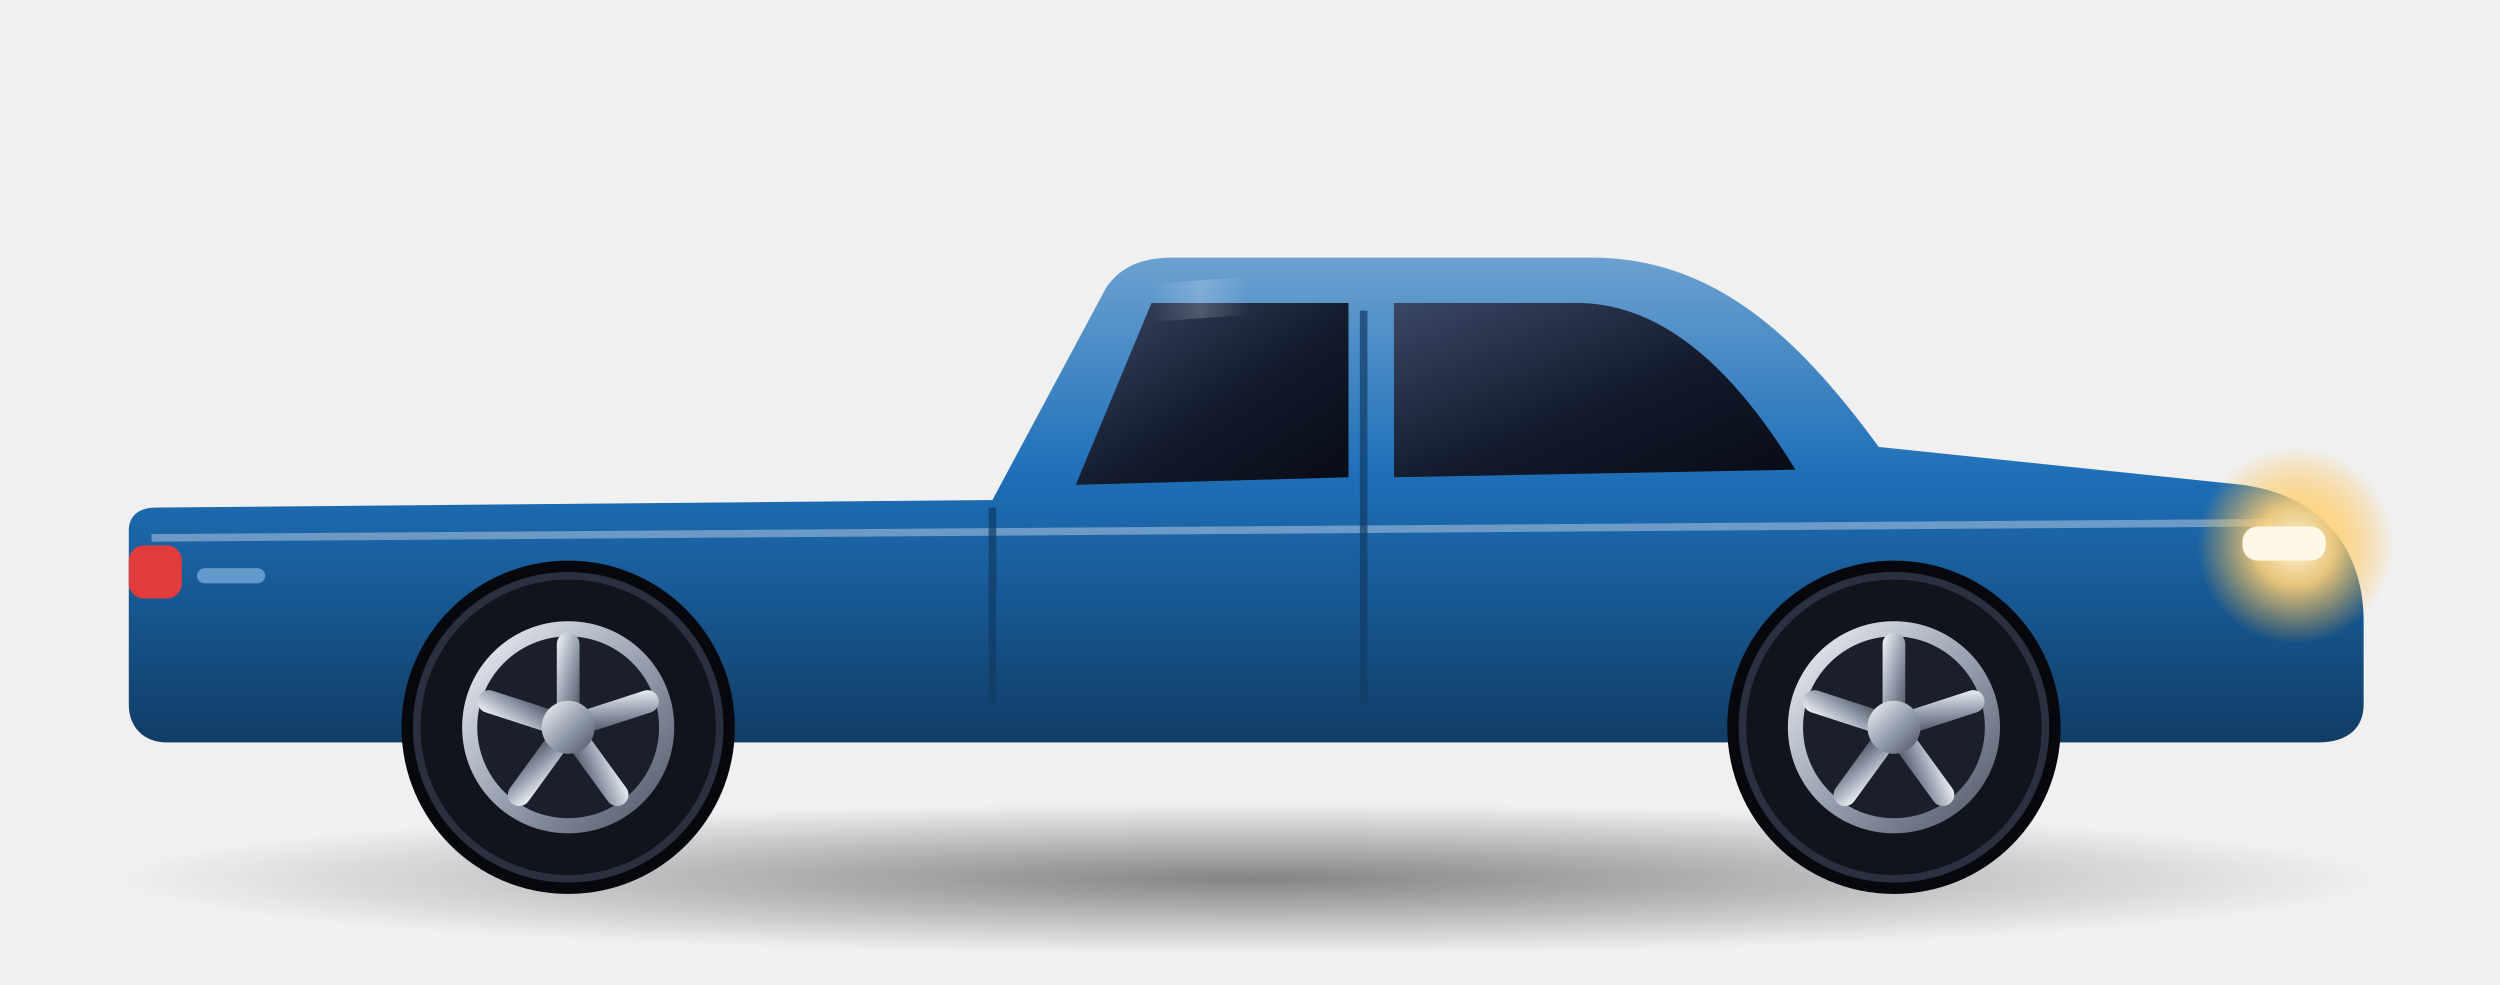
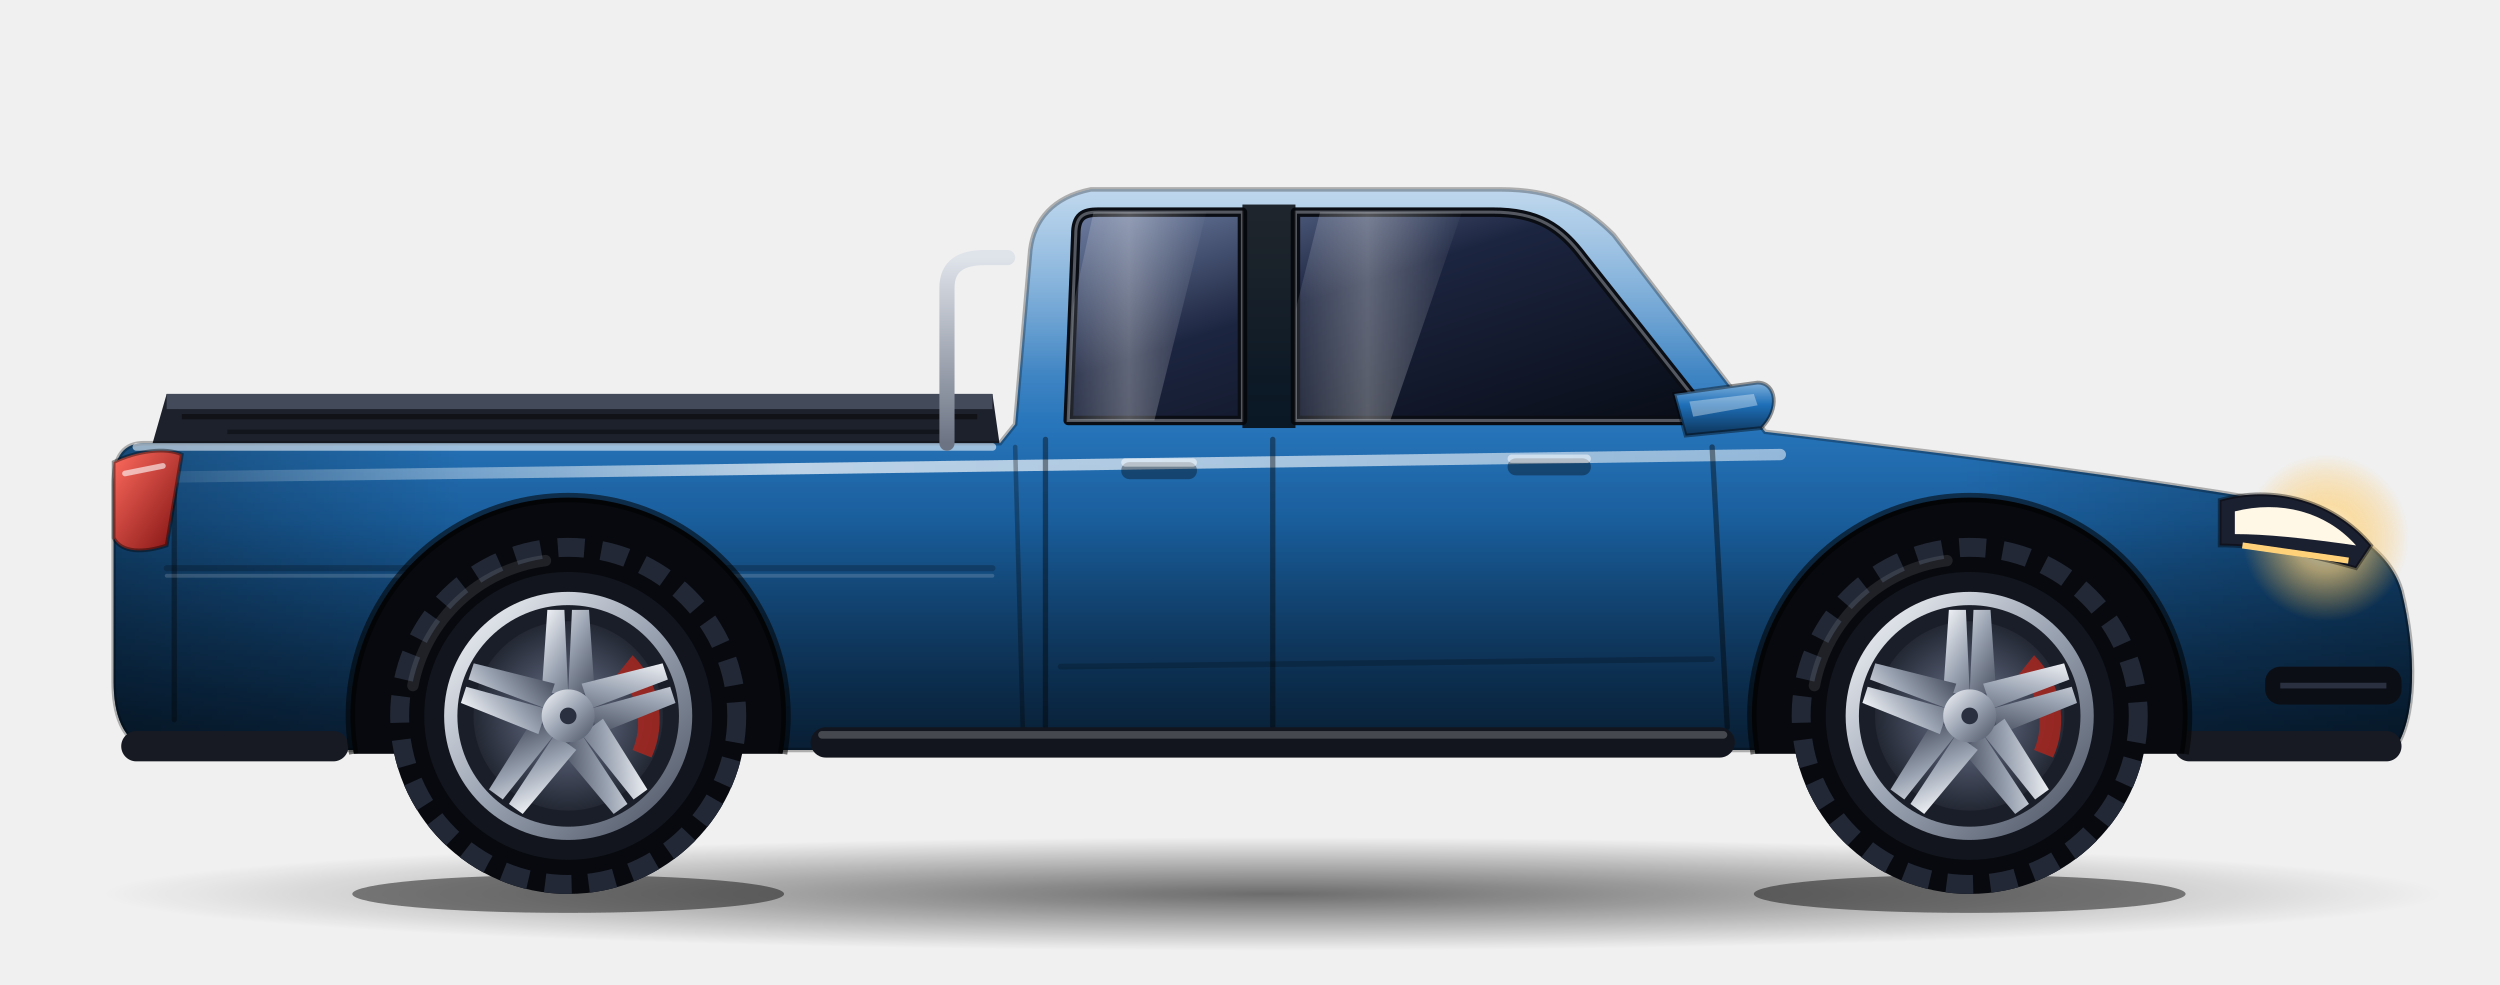
<svg xmlns="http://www.w3.org/2000/svg" viewBox="0 0 660 260" role="img" aria-label="Illustration de véhicule">
  <defs>
-     <linearGradient id="b3" x1="0" y1="0" x2="0" y2="1">
-       <stop offset="0" stop-color="#6ca1d0" />
-       <stop offset=".45" stop-color="#1E6FB8" />
-       <stop offset="1" stop-color="#103d65" />
+     <linearGradient id="ab" x1="0" y1="0" x2="0" y2="1">
+       <stop offset="0" stop-color="#7fb0dc" />
+       <stop offset=".42" stop-color="#1E6FB8" />
+       <stop offset="1" stop-color="#0d3358" />
    </linearGradient>
-     <linearGradient id="g3" x1="0" y1="0" x2="1" y2="1">
-       <stop offset="0" stop-color="#3a4766" />
-       <stop offset=".55" stop-color="#121a2c" />
-       <stop offset="1" stop-color="#070b14" />
+     <linearGradient id="ash" x1="0" y1="0" x2="0" y2="1">
+       <stop offset="0" stop-color="#fff" stop-opacity=".5" />
+       <stop offset=".55" stop-color="#fff" stop-opacity=".06" />
+       <stop offset="1" stop-color="#fff" stop-opacity="0" />
    </linearGradient>
-     <linearGradient id="rim3" x1="0" y1="0" x2="1" y2="1">
-       <stop offset="0" stop-color="#f4f6f9" />
+     <linearGradient id="alo" x1="0" y1="0" x2="0" y2="1">
+       <stop offset="0" stop-color="#000" stop-opacity="0" />
+       <stop offset="1" stop-color="#000" stop-opacity=".48" />
+     </linearGradient>
+     <linearGradient id="aed" gradientUnits="userSpaceOnUse" x1="24" y1="0" x2="640" y2="0">
+       <stop offset="0" stop-color="#000" stop-opacity=".34" />
+       <stop offset=".16" stop-color="#000" stop-opacity="0" />
+       <stop offset=".8" stop-color="#000" stop-opacity="0" />
+       <stop offset="1" stop-color="#000" stop-opacity=".3" />
+     </linearGradient>
+     <linearGradient id="ahl" gradientUnits="userSpaceOnUse" x1="24" y1="0" x2="640" y2="0">
+       <stop offset="0" stop-color="#fff" stop-opacity="0" />
+       <stop offset=".3" stop-color="#fff" stop-opacity=".7" />
+       <stop offset=".75" stop-color="#fff" stop-opacity=".5" />
+       <stop offset="1" stop-color="#fff" stop-opacity="0" />
+     </linearGradient>
+     <linearGradient id="ag" x1="0" y1="0" x2="1" y2="1">
+       <stop offset="0" stop-color="#6f7fa3" />
+       <stop offset=".4" stop-color="#1c2540" />
+       <stop offset="1" stop-color="#080c16" />
+     </linearGradient>
+     <linearGradient id="agr" x1="0" y1="0" x2="1" y2="0">
+       <stop offset="0" stop-color="#fff" stop-opacity="0" />
+       <stop offset=".5" stop-color="#fff" stop-opacity=".30" />
+       <stop offset="1" stop-color="#fff" stop-opacity="0" />
+     </linearGradient>
+     <linearGradient id="arm" x1="0" y1="0" x2="1" y2="1">
+       <stop offset="0" stop-color="#f6f8fb" />
      <stop offset=".5" stop-color="#9aa3b2" />
      <stop offset="1" stop-color="#4b5363" />
    </linearGradient>
-     <radialGradient id="s3" cx=".5" cy=".5" r=".5">
-       <stop offset="0" stop-color="#000" stop-opacity=".45" />
+     <radialGradient id="abr" cx=".5" cy=".5" r=".5">
+       <stop offset=".5" stop-color="#4a5163" />
+       <stop offset="1" stop-color="#232834" />
+     </radialGradient>
+     <radialGradient id="as" cx=".5" cy=".5" r=".5">
+       <stop offset="0" stop-color="#000" stop-opacity=".55" />
+       <stop offset=".6" stop-color="#000" stop-opacity=".22" />
      <stop offset="1" stop-color="#000" stop-opacity="0" />
    </radialGradient>
-     <radialGradient id="l3" cx=".5" cy=".5" r=".5">
+     <radialGradient id="al" cx=".5" cy=".5" r=".5">
      <stop offset="0" stop-color="#fff6d8" />
-       <stop offset=".4" stop-color="#ffd27a" stop-opacity=".9" />
+       <stop offset=".4" stop-color="#ffd27a" stop-opacity=".85" />
      <stop offset="1" stop-color="#ffb938" stop-opacity="0" />
    </radialGradient>
-     <linearGradient id="r3" x1="0" y1="0" x2="1" y2="0">
-       <stop offset="0" stop-color="#fff" stop-opacity="0" />
-       <stop offset=".5" stop-color="#fff" stop-opacity=".55" />
-       <stop offset="1" stop-color="#fff" stop-opacity="0" />
+     <linearGradient id="atl" x1="0" y1="0" x2="1" y2="1">
+       <stop offset="0" stop-color="#ff6b5e" />
+       <stop offset="1" stop-color="#7d1010" />
+     </linearGradient>
+     <linearGradient id="amt" x1="0" y1="0" x2="0" y2="1">
+       <stop offset="0" stop-color="#dfe3ea" />
+       <stop offset="1" stop-color="#6c7484" />
    </linearGradient>
  </defs>
-   <ellipse cx="330" cy="232" rx="300" ry="20" fill="url(#s3)" />
-   <path d="M34 186 L34 140 C34 136 37 134 41 134 L262 132 L292 76 C296 70 302 68 310 68 L420 68 C452 68 474 88 496 118 L592 128 C614 131 624 146 624 164 L624 186 C624 192 620 196 612 196 L44 196 C38 196 34 192 34 186 Z" fill="url(#b3)" />
-   <path d="M304 80 L356 80 L356 126 L284 128 Z" fill="url(#g3)" />
-   <path d="M368 80 L418 80 C440 81 458 98 474 124 L368 126 Z" fill="url(#g3)" />
-   <path d="M304 80 L330 78" stroke="url(#r3)" stroke-width="10" opacity=".35" />
-   <path d="M40 142 L600 138" stroke="#fff" stroke-opacity=".35" stroke-width="2" fill="none" />
-   <path d="M360 82 L360 186 M262 134 L262 186" stroke="#103d65" stroke-opacity=".7" stroke-width="2" fill="none" />
-   <rect x="82" y="150" width="18" height="4" rx="2" transform="translate(-30 0)" fill="#6ca1d0" opacity=".9" />
-   <circle cx="606" cy="144" r="26" fill="url(#l3)" />
-   <rect x="592" y="139" width="22" height="9" rx="4" fill="#fff8e6" />
-   <rect x="34" y="144" width="14" height="14" rx="4" fill="#e23b3b" />
-   <g transform="translate(150 192)">
-     <circle r="44" fill="#06080d" />
-     <circle r="40" fill="#11141c" />
-     <circle r="28" fill="url(#rim3)" />
-     <circle r="24" fill="#1a1f2b" />
-     <rect x="-3" y="-25" width="6" height="22" rx="3" fill="url(#rim3)" transform="rotate(0)" />
-     <rect x="-3" y="-25" width="6" height="22" rx="3" fill="url(#rim3)" transform="rotate(72)" />
-     <rect x="-3" y="-25" width="6" height="22" rx="3" fill="url(#rim3)" transform="rotate(144)" />
-     <rect x="-3" y="-25" width="6" height="22" rx="3" fill="url(#rim3)" transform="rotate(216)" />
-     <rect x="-3" y="-25" width="6" height="22" rx="3" fill="url(#rim3)" transform="rotate(288)" />
-     <circle r="7" fill="url(#rim3)" />
-     <circle r="40" fill="none" stroke="#2a3040" stroke-width="2" />
+   <ellipse cx="336.0" cy="236" rx="314.0" ry="15" fill="url(#as)" />
+   <ellipse cx="150" cy="236" rx="57" ry="5" fill="#000" opacity=".45" />
+   <ellipse cx="520" cy="236" rx="57" ry="5" fill="#000" opacity=".45" />
+   <path d="M44 104 L262 104 L264 118 L40 118Z" fill="#1d212b" />
+   <path d="M44 104 L262 104 L262 108 L44 108Z" fill="#434a5a" />
+   <path d="M48 110 L258 110" stroke="#000" stroke-opacity=".45" stroke-width="1.4" />
+   <path d="M60 114 L250 114" stroke="#000" stroke-opacity=".35" stroke-width="1.2" />
+   <path d="M30 118 L30 100 M262 118 L262 96" stroke="#2a3040" stroke-width="0" />
+   <clipPath id="abc">
+     <path d="M40 198 C32 196 30 188 30 180 L30 128 C30 120 33 117 38 117 L264 117 L268 112 L272 66 C273 58 278 52 288 50 L396 50 C410 50 418 54 426 62 L466 114 C500 118 548 124 586 130 C612 134 630 142 634 156 C638 172 638 190 632 198 L575.3 198 A56 56 0 1 0 464.7 198 L205.3 198 A56 56 0 1 0 94.7 198 Z" />
+   </clipPath>
+   <path d="M40 198 C32 196 30 188 30 180 L30 128 C30 120 33 117 38 117 L264 117 L268 112 L272 66 C273 58 278 52 288 50 L396 50 C410 50 418 54 426 62 L466 114 C500 118 548 124 586 130 C612 134 630 142 634 156 C638 172 638 190 632 198 L575.3 198 A56 56 0 1 0 464.7 198 L205.3 198 A56 56 0 1 0 94.7 198 Z" fill="url(#ab)" />
+   <g clip-path="url(#abc)">
+     <rect x="0" y="50" width="660" height="89" fill="url(#ash)" />
+     <rect x="0" y="138" width="660" height="70" fill="url(#alo)" />
+     <rect x="0" y="0" width="660" height="260" fill="url(#aed)" />
+     <path d="M40 126 C200 124 330 122 470 120" fill="none" stroke="url(#ahl)" stroke-width="3" stroke-linecap="round" />
  </g>
-   <g transform="translate(500 192)">
-     <circle r="44" fill="#06080d" />
-     <circle r="40" fill="#11141c" />
-     <circle r="28" fill="url(#rim3)" />
-     <circle r="24" fill="#1a1f2b" />
-     <rect x="-3" y="-25" width="6" height="22" rx="3" fill="url(#rim3)" transform="rotate(0)" />
-     <rect x="-3" y="-25" width="6" height="22" rx="3" fill="url(#rim3)" transform="rotate(72)" />
-     <rect x="-3" y="-25" width="6" height="22" rx="3" fill="url(#rim3)" transform="rotate(144)" />
-     <rect x="-3" y="-25" width="6" height="22" rx="3" fill="url(#rim3)" transform="rotate(216)" />
-     <rect x="-3" y="-25" width="6" height="22" rx="3" fill="url(#rim3)" transform="rotate(288)" />
-     <circle r="7" fill="url(#rim3)" />
-     <circle r="40" fill="none" stroke="#2a3040" stroke-width="2" />
+   <path d="M40 198 C32 196 30 188 30 180 L30 128 C30 120 33 117 38 117 L264 117 L268 112 L272 66 C273 58 278 52 288 50 L396 50 C410 50 418 54 426 62 L466 114 C500 118 548 124 586 130 C612 134 630 142 634 156 C638 172 638 190 632 198 L575.3 198 A56 56 0 1 0 464.7 198 L205.3 198 A56 56 0 1 0 94.7 198 Z" fill="none" stroke="#000" stroke-opacity=".28" stroke-width="1.2" />
+   <path d="M36 118 L262 118" stroke="#fff" stroke-opacity=".55" stroke-width="2" stroke-linecap="round" />
+   <clipPath id="agc">
+     <path d="M284 62 C284 57 286 56 290 56 L328 56 L328 111 L282 111Z M342 56 L394 56 C406 56 412 60 418 68 L452 111 L342 111Z" />
+   </clipPath>
+   <path d="M284 62 C284 57 286 56 290 56 L328 56 L328 111 L282 111Z M342 56 L394 56 C406 56 412 60 418 68 L452 111 L342 111Z" fill="url(#ag)" stroke="#0a0d14" stroke-width="2.5" stroke-linejoin="round" />
+   <g clip-path="url(#agc)">
+     <path d="M290 50 L320 50 L304 114 L276 114Z" fill="url(#agr)" />
+     <path d="M350 50 L388 50 L366 114 L334 114Z" fill="url(#agr)" />
+   </g>
+   <path d="M284 62 C284 57 286 56 290 56 L328 56 L328 111 L282 111Z M342 56 L394 56 C406 56 412 60 418 68 L452 111 L342 111Z" fill="none" stroke="#dfe5ee" stroke-opacity=".35" stroke-width=".8" />
+   <path d="M328 54 L342 54 L342 113 L328 113Z" fill="#05070b" opacity=".85" />
+   <path d="M336 116 L336 192" fill="none" stroke="#000" stroke-opacity="0.4" stroke-width="1.4" stroke-linecap="round" />
+   <path d="M276 116 L276 192" fill="none" stroke="#000" stroke-opacity="0.4" stroke-width="1.4" stroke-linecap="round" />
+   <path d="M452 118 L456 192" fill="none" stroke="#000" stroke-opacity="0.4" stroke-width="1.4" stroke-linecap="round" />
+   <path d="M46 124 L46 190" fill="none" stroke="#000" stroke-opacity="0.35" stroke-width="1.4" stroke-linecap="round" />
+   <path d="M268 118 L270 192" fill="none" stroke="#000" stroke-opacity="0.3" stroke-width="1.2" stroke-linecap="round" />
+   <path d="M44 150 L262 150" fill="none" stroke="#000" stroke-opacity="0.22" stroke-width="1.6" stroke-linecap="round" />
+   <path d="M44 152 L262 152" fill="none" stroke="#fff" stroke-opacity="0.16" stroke-width="1" stroke-linecap="round" />
+   <path d="M280 176 L452 174" fill="none" stroke="#000" stroke-opacity="0.2" stroke-width="1.5" stroke-linecap="round" />
+   <rect x="296" y="122" width="20" height="4.5" rx="2.2" fill="#000" fill-opacity=".35" />
+   <rect x="296" y="121" width="20" height="2.2" rx="1.1" fill="#fff" fill-opacity=".5" />
+   <rect x="398" y="121" width="22" height="4.5" rx="2.2" fill="#000" fill-opacity=".35" />
+   <rect x="398" y="120" width="22" height="2.2" rx="1.1" fill="#fff" fill-opacity=".5" />
+   <path d="M442 104 L464 101 C469 101 470 108 465 113 L445 115Z" fill="url(#ab)" />
+   <path d="M442 104 L464 101 C469 101 470 108 465 113 L445 115Z" fill="none" stroke="#000" stroke-opacity=".4" stroke-width="1" />
+   <path d="M446 106 L463 104 L464 107L447 110Z" fill="#fff" fill-opacity=".35" />
+   <path d="M250 117 L250 76 C250 70 254 68 260 68 L266 68" stroke="url(#amt)" stroke-width="4" fill="none" stroke-linecap="round" />
+   <rect x="34" y="130" width="12" height="6" rx="3" fill="#000" fill-opacity=".35" />
+   <path d="M36 197 L88 197" stroke="#171a22" stroke-width="8" stroke-linecap="round" />
+   <path d="M630 197 L578 197" stroke="#171a22" stroke-width="8" stroke-linecap="round" />
+   <rect x="214" y="192" width="244" height="8" rx="4" fill="#12151d" />
+   <rect x="216" y="193" width="240" height="2" rx="1" fill="#fff" fill-opacity=".22" />
+   <rect x="598" y="176" width="36" height="10" rx="4" fill="#0b0e15" />
+   <path d="M602 181 H630" stroke="#2a3040" stroke-width="1.5" />
+   <circle cx="614" cy="142" r="22" fill="url(#al)" opacity=".75" />
+   <path d="M586 132 C600 128 616 132 626 144 L622 150 C608 146 596 144 586 144Z" fill="#1b2030" stroke="#000" stroke-opacity=".4" stroke-width="1" />
+   <path d="M590 135 C602 132 614 135 622 144 C608 142 598 141 590 141Z" fill="#fff8e6" />
+   <path d="M592 144 L620 148" stroke="#ffd27a" stroke-width="1.6" />
+   <path d="M30 122 C36 119 44 118 48 120 L44 144 C38 146 32 146 30 142Z" fill="url(#atl)" stroke="#000" stroke-opacity=".4" stroke-width="1" />
+   <path d="M33 125 L43 123" stroke="#fff" stroke-opacity=".6" stroke-width="1.5" stroke-linecap="round" />
+   <path d="M93.4 199 A57.5 57.5 0 1 1 206.6 199 Z" fill="#07090e" />
+   <path d="M93.4 199 A57.5 57.5 0 1 1 206.6 199" fill="none" stroke="#000" stroke-opacity=".55" stroke-width="2.5" />
+   <g transform="translate(150 189)">
+     <circle r="47" fill="#07090e" />
+     <circle r="44.5" fill="none" stroke="#222836" stroke-width="5" stroke-dasharray="7 4.5" />
+     <circle r="38" fill="#12151d" />
+     <path d="M-41 -8 A41 41 0 0 1 -6 -41" fill="none" stroke="#fff" stroke-opacity=".10" stroke-width="3" stroke-linecap="round" />
+     <circle r="31" fill="#1a1e28" />
+     <circle r="25" fill="url(#abr)" />
+     <path d="M17 -16 A24 24 0 0 1 22 11 L17 9 A18 18 0 0 0 13 -11Z" fill="#a8261f" opacity=".85" />
+     <g transform="rotate(0)">
+       <path d="M-7 -6 L-5.5 -28 L-1 -28 L0 -6Z M7 -6 L5.5 -28 L1 -28 L0 -6Z" fill="url(#arm)" />
+     </g>
+     <g transform="rotate(72)">
+       <path d="M-7 -6 L-5.5 -28 L-1 -28 L0 -6Z M7 -6 L5.5 -28 L1 -28 L0 -6Z" fill="url(#arm)" />
+     </g>
+     <g transform="rotate(144)">
+       <path d="M-7 -6 L-5.5 -28 L-1 -28 L0 -6Z M7 -6 L5.5 -28 L1 -28 L0 -6Z" fill="url(#arm)" />
+     </g>
+     <g transform="rotate(216)">
+       <path d="M-7 -6 L-5.5 -28 L-1 -28 L0 -6Z M7 -6 L5.5 -28 L1 -28 L0 -6Z" fill="url(#arm)" />
+     </g>
+     <g transform="rotate(288)">
+       <path d="M-7 -6 L-5.5 -28 L-1 -28 L0 -6Z M7 -6 L5.5 -28 L1 -28 L0 -6Z" fill="url(#arm)" />
+     </g>
+     <circle r="31" fill="none" stroke="url(#arm)" stroke-width="3.5" />
+     <circle r="7" fill="url(#arm)" />
+     <circle r="2.2" fill="#2a3040" />
+   </g>
+   <path d="M463.4 199 A57.5 57.5 0 1 1 576.6 199 Z" fill="#07090e" />
+   <path d="M463.4 199 A57.5 57.5 0 1 1 576.6 199" fill="none" stroke="#000" stroke-opacity=".55" stroke-width="2.5" />
+   <g transform="translate(520 189)">
+     <circle r="47" fill="#07090e" />
+     <circle r="44.5" fill="none" stroke="#222836" stroke-width="5" stroke-dasharray="7 4.5" />
+     <circle r="38" fill="#12151d" />
+     <path d="M-41 -8 A41 41 0 0 1 -6 -41" fill="none" stroke="#fff" stroke-opacity=".10" stroke-width="3" stroke-linecap="round" />
+     <circle r="31" fill="#1a1e28" />
+     <circle r="25" fill="url(#abr)" />
+     <path d="M17 -16 A24 24 0 0 1 22 11 L17 9 A18 18 0 0 0 13 -11Z" fill="#a8261f" opacity=".85" />
+     <g transform="rotate(0)">
+       <path d="M-7 -6 L-5.5 -28 L-1 -28 L0 -6Z M7 -6 L5.5 -28 L1 -28 L0 -6Z" fill="url(#arm)" />
+     </g>
+     <g transform="rotate(72)">
+       <path d="M-7 -6 L-5.5 -28 L-1 -28 L0 -6Z M7 -6 L5.5 -28 L1 -28 L0 -6Z" fill="url(#arm)" />
+     </g>
+     <g transform="rotate(144)">
+       <path d="M-7 -6 L-5.5 -28 L-1 -28 L0 -6Z M7 -6 L5.5 -28 L1 -28 L0 -6Z" fill="url(#arm)" />
+     </g>
+     <g transform="rotate(216)">
+       <path d="M-7 -6 L-5.5 -28 L-1 -28 L0 -6Z M7 -6 L5.5 -28 L1 -28 L0 -6Z" fill="url(#arm)" />
+     </g>
+     <g transform="rotate(288)">
+       <path d="M-7 -6 L-5.5 -28 L-1 -28 L0 -6Z M7 -6 L5.5 -28 L1 -28 L0 -6Z" fill="url(#arm)" />
+     </g>
+     <circle r="31" fill="none" stroke="url(#arm)" stroke-width="3.5" />
+     <circle r="7" fill="url(#arm)" />
+     <circle r="2.2" fill="#2a3040" />
  </g>
</svg>
